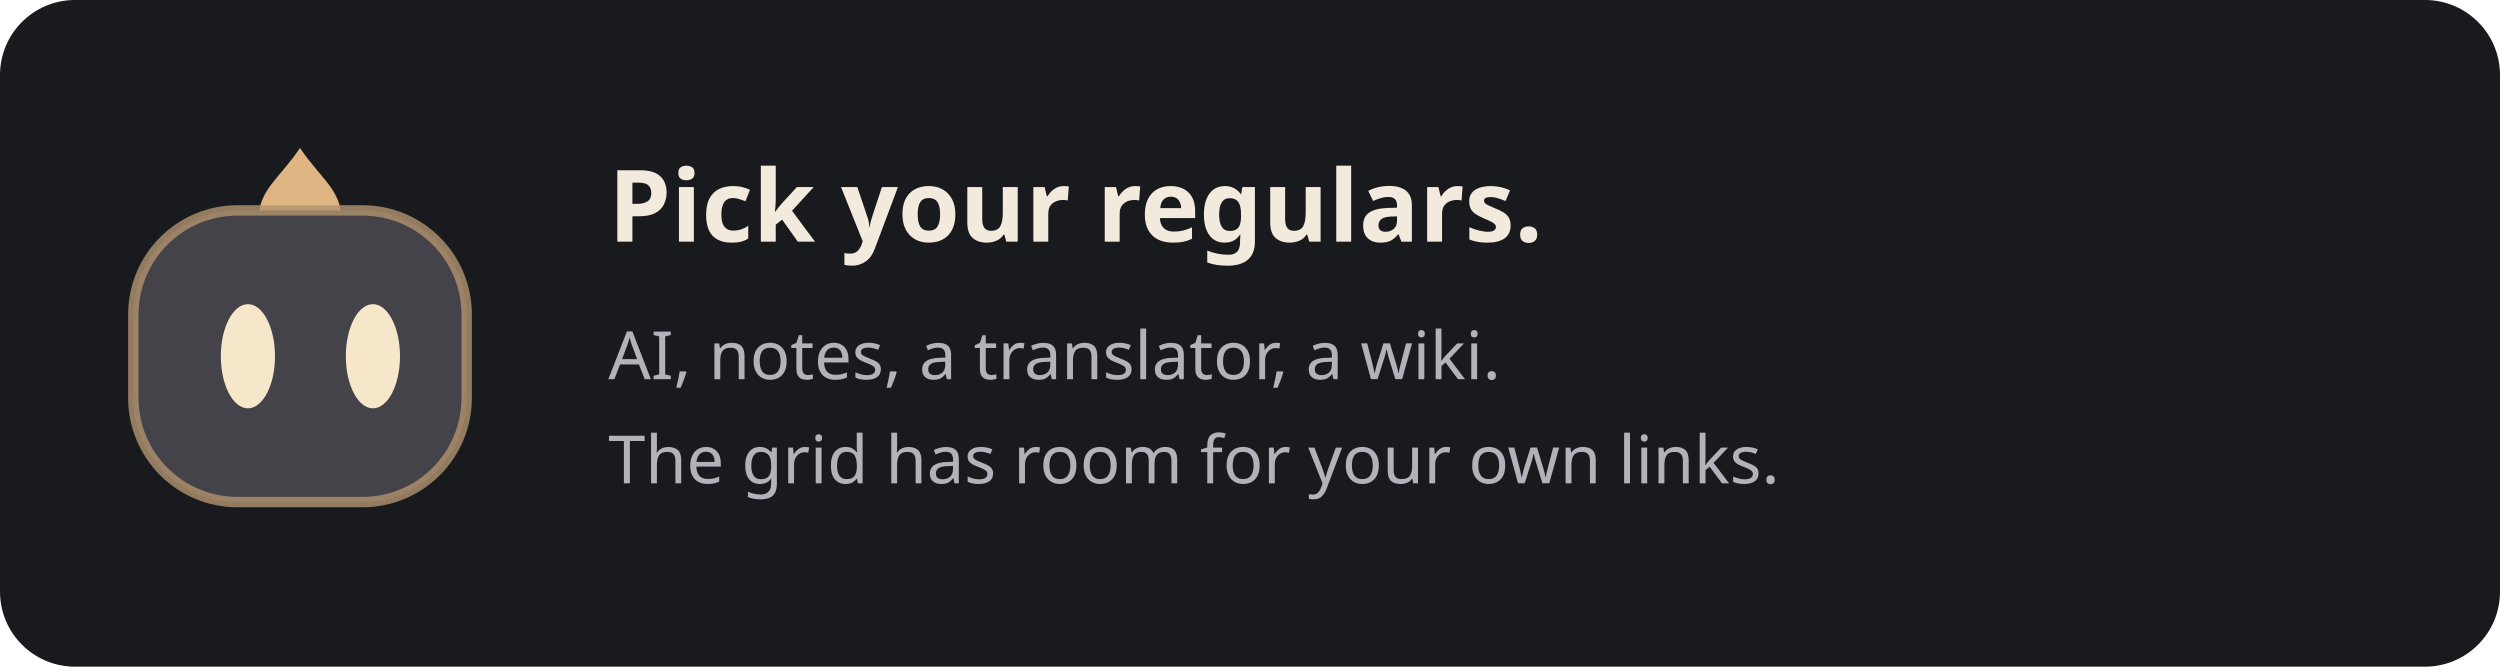
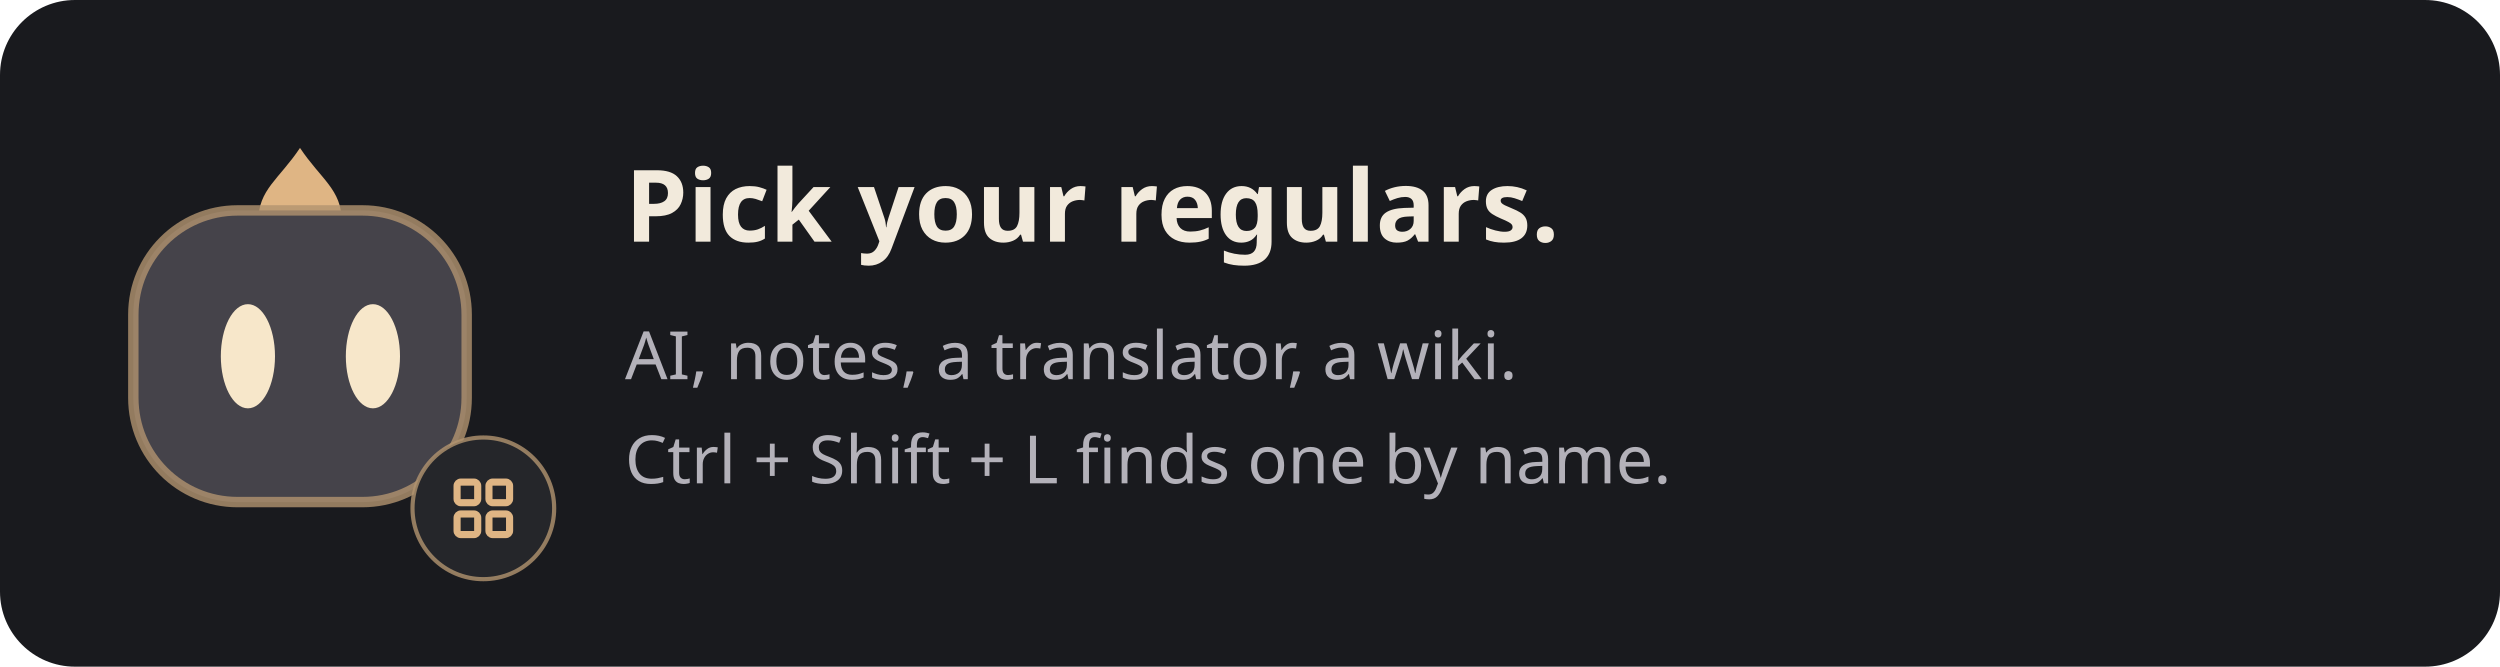
<svg xmlns="http://www.w3.org/2000/svg" width="600" height="160" viewBox="0 0 600 160" role="img" aria-labelledby="title desc">
  <g font-family="Segoe UI, system-ui, sans-serif">
    <rect width="600" height="160" rx="18" fill="#191a1e" />
    <g transform="translate(22 23) scale(2.5)">
      <path d="M16 12C16 9 18 8 20 5C22 8 24 9 24 12Z" fill="#dfb584" />
      <rect x="4" y="11" width="32" height="28" rx="10" fill="#45434a" stroke="#b19470" stroke-opacity=".8" />
      <g fill="#f7e7ca" transform="translate(1 0)">
        <ellipse cx="14" cy="25" rx="2.6" ry="5" />
        <ellipse cx="26" cy="25" rx="2.6" ry="5" />
      </g>
    </g>
-     <text x="146" y="58" font-size="24" fill="#f2eadc" font-weight="600">Pick your regulars.</text>
-     <text x="146" y="91" font-size="16" fill="#b3b1b9">AI, notes, a translator, a wiki.</text>
-     <text x="146" y="116" font-size="16" fill="#b3b1b9">The grid has room for your own links.</text>
+     <circle cx="116" cy="122" r="17" fill="#25262a" stroke="#b19470" stroke-opacity=".8" />
+     <g transform="translate(105.2 111.2) scale(.9)" fill="none" stroke="#dfb584" stroke-width="1.9" stroke-linecap="round" stroke-linejoin="round">
+       <rect x="5" y="5" width="5.5" height="5.5" rx="1" />
+       <rect x="13.5" y="5" width="5.5" height="5.5" rx="1" />
+       <rect x="5" y="13.5" width="5.5" height="5.5" rx="1" />
+       <rect x="13.5" y="13.5" width="5.5" height="5.5" rx="1" />
+     </g>
+     <text x="150" y="58" font-size="24" fill="#f2eadc" font-weight="600">Pick your regulars.</text>
+     <text x="150" y="91" font-size="16" fill="#b3b1b9">AI, notes, a translator, a wiki.</text>
+     <text x="150" y="116" font-size="16" fill="#b3b1b9">Ctrl + Shift + L finds one by name.</text>
  </g>
</svg>
